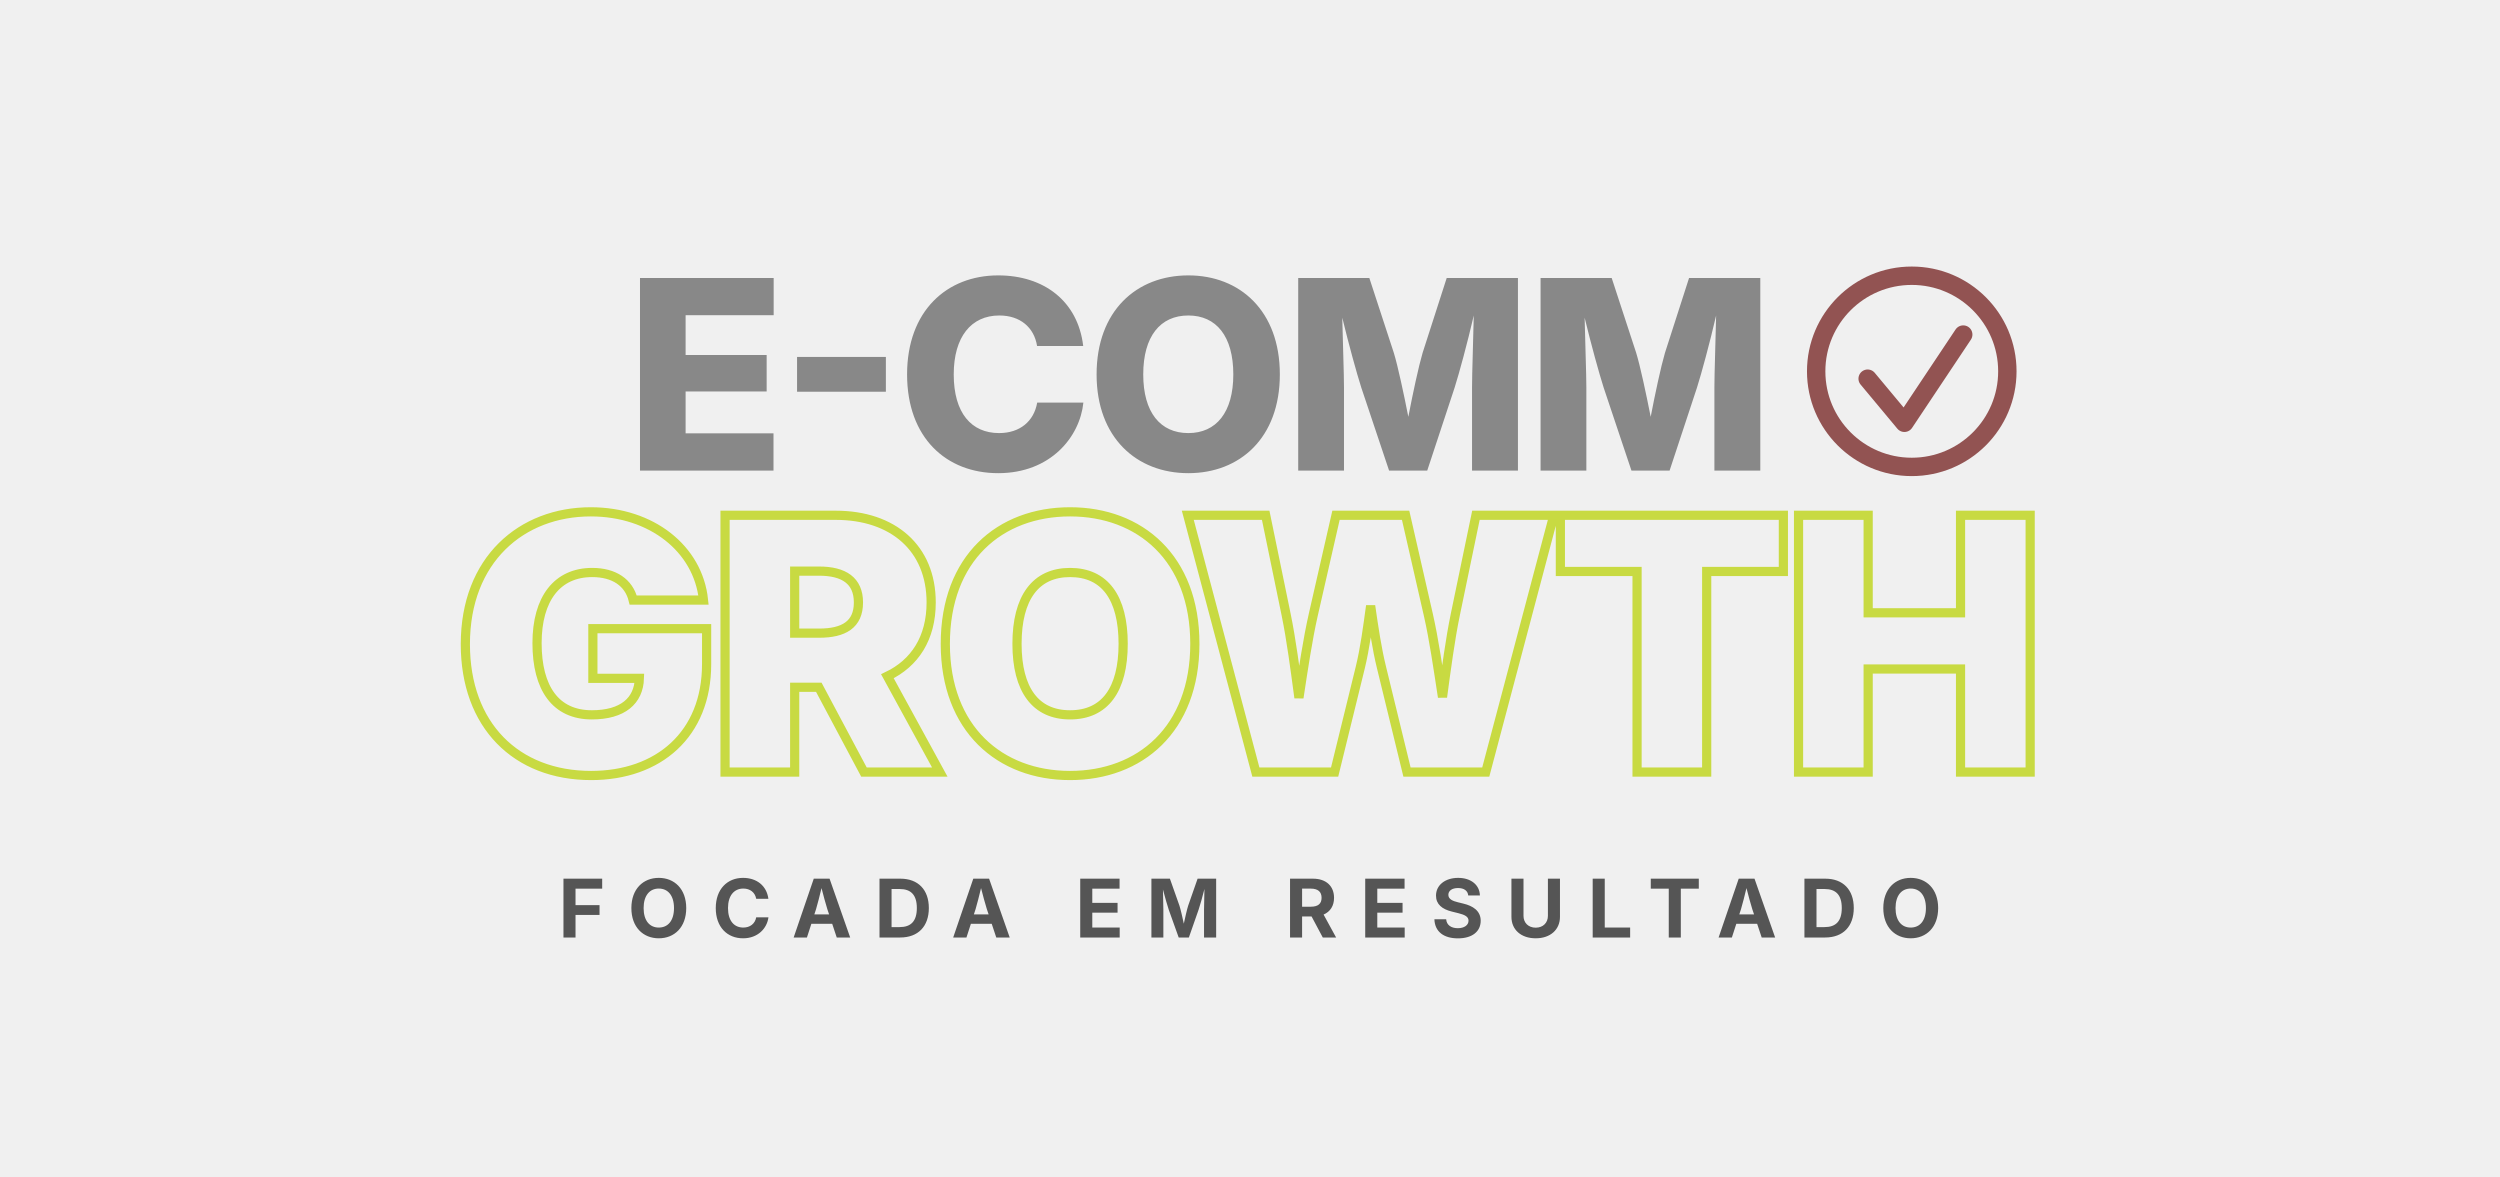
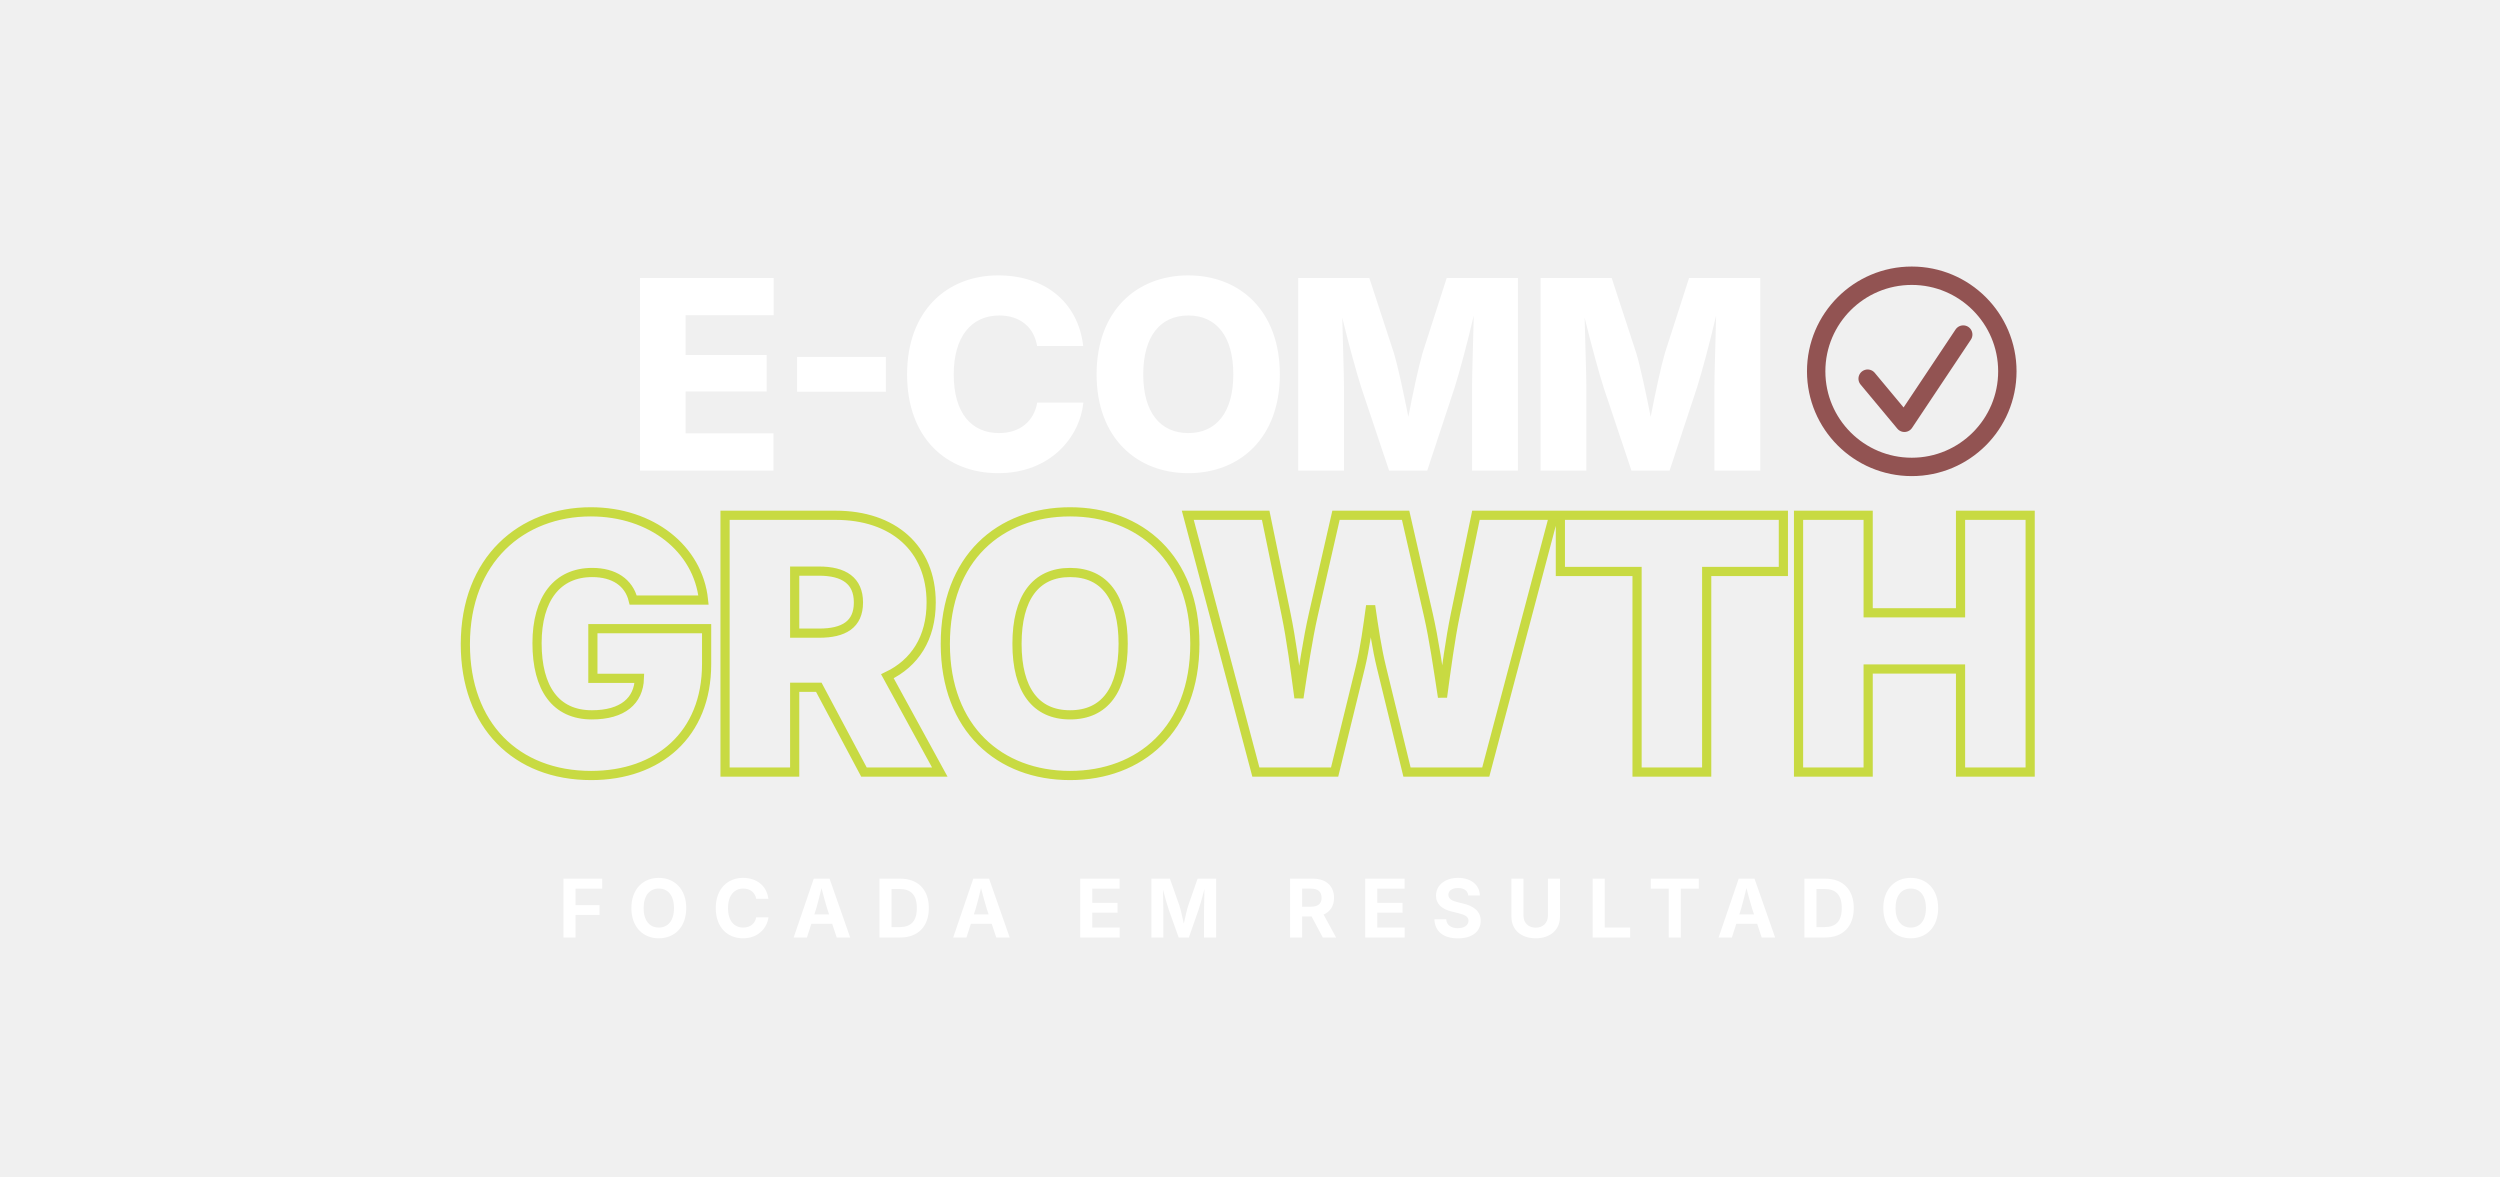
<svg xmlns="http://www.w3.org/2000/svg" width="100%" viewBox="0 0 680 320" role="img" style="">
-   <text x="170" y="128" text-anchor="start" font-family="Inter, sans-serif" font-size="72" font-weight="800" letter-spacing="-2" fill="#888888" style="fill:rgb(136, 136, 136);stroke:none;color:rgb(255, 255, 255);stroke-width:1px;stroke-linecap:butt;stroke-linejoin:miter;opacity:1;font-family:Inter, sans-serif;font-size:72px;font-weight:800;text-anchor:start;dominant-baseline:auto">E-COMM</text>
+   <text x="170" y="128" text-anchor="start" font-family="Inter, sans-serif" font-size="72" font-weight="800" letter-spacing="-2" fill="#ffffff" style="fill:rgb(255, 255, 255);stroke:none;color:rgb(255, 255, 255);stroke-width:1px;stroke-linecap:butt;stroke-linejoin:miter;opacity:1;font-family:Inter, sans-serif;font-size:72px;font-weight:800;text-anchor:start;dominant-baseline:auto">E-COMM</text>
  <g transform="translate(520, 101)" style="fill:rgb(0, 0, 0);stroke:none;color:rgb(255, 255, 255);stroke-width:1px;stroke-linecap:butt;stroke-linejoin:miter;opacity:1;font-family:&quot;Anthropic Sans&quot;, -apple-system, BlinkMacSystemFont, &quot;Segoe UI&quot;, sans-serif;font-size:16px;font-weight:400;text-anchor:start;dominant-baseline:auto">
    <circle cx="0" cy="0" r="26" fill="none" stroke="#925352" stroke-width="5" style="fill:none;stroke:rgb(146, 83, 82);color:rgb(255, 255, 255);stroke-width:5px;stroke-linecap:butt;stroke-linejoin:miter;opacity:1;font-family:&quot;Anthropic Sans&quot;, -apple-system, BlinkMacSystemFont, &quot;Segoe UI&quot;, sans-serif;font-size:16px;font-weight:400;text-anchor:start;dominant-baseline:auto" />
    <path d="M -12,2 L -2,14 L 14,-10" fill="none" stroke="#925352" stroke-width="5" stroke-linecap="round" stroke-linejoin="round" style="fill:none;stroke:rgb(146, 83, 82);color:rgb(255, 255, 255);stroke-width:5px;stroke-linecap:round;stroke-linejoin:round;opacity:1;font-family:&quot;Anthropic Sans&quot;, -apple-system, BlinkMacSystemFont, &quot;Segoe UI&quot;, sans-serif;font-size:16px;font-weight:400;text-anchor:start;dominant-baseline:auto" />
  </g>
  <text x="340" y="210" text-anchor="middle" font-family="Inter, sans-serif" font-size="96" font-weight="900" letter-spacing="-3" fill="none" stroke="#c8da42" stroke-width="2.5" style="fill:none;stroke:rgb(200, 218, 66);color:rgb(255, 255, 255);stroke-width:2.5px;stroke-linecap:butt;stroke-linejoin:miter;opacity:1;font-family:Inter, sans-serif;font-size:96px;font-weight:900;text-anchor:middle;dominant-baseline:auto">GROWTH</text>
-   <text x="340" y="255" text-anchor="middle" font-family="Inter, sans-serif" font-size="22" font-weight="700" letter-spacing="6" fill="#555555" style="fill:rgb(85, 85, 85);stroke:none;color:rgb(255, 255, 255);stroke-width:1px;stroke-linecap:butt;stroke-linejoin:miter;opacity:1;font-family:Inter, sans-serif;font-size:22px;font-weight:700;text-anchor:middle;dominant-baseline:auto">FOCADA EM RESULTADO</text>
+   <text x="340" y="255" text-anchor="middle" font-family="Inter, sans-serif" font-size="22" font-weight="700" letter-spacing="6" fill="#ffffff" style="fill:rgb(255, 255, 255);stroke:none;color:rgb(255, 255, 255);stroke-width:1px;stroke-linecap:butt;stroke-linejoin:miter;opacity:1;font-family:Inter, sans-serif;font-size:22px;font-weight:700;text-anchor:middle;dominant-baseline:auto">FOCADA EM RESULTADO</text>
</svg>
